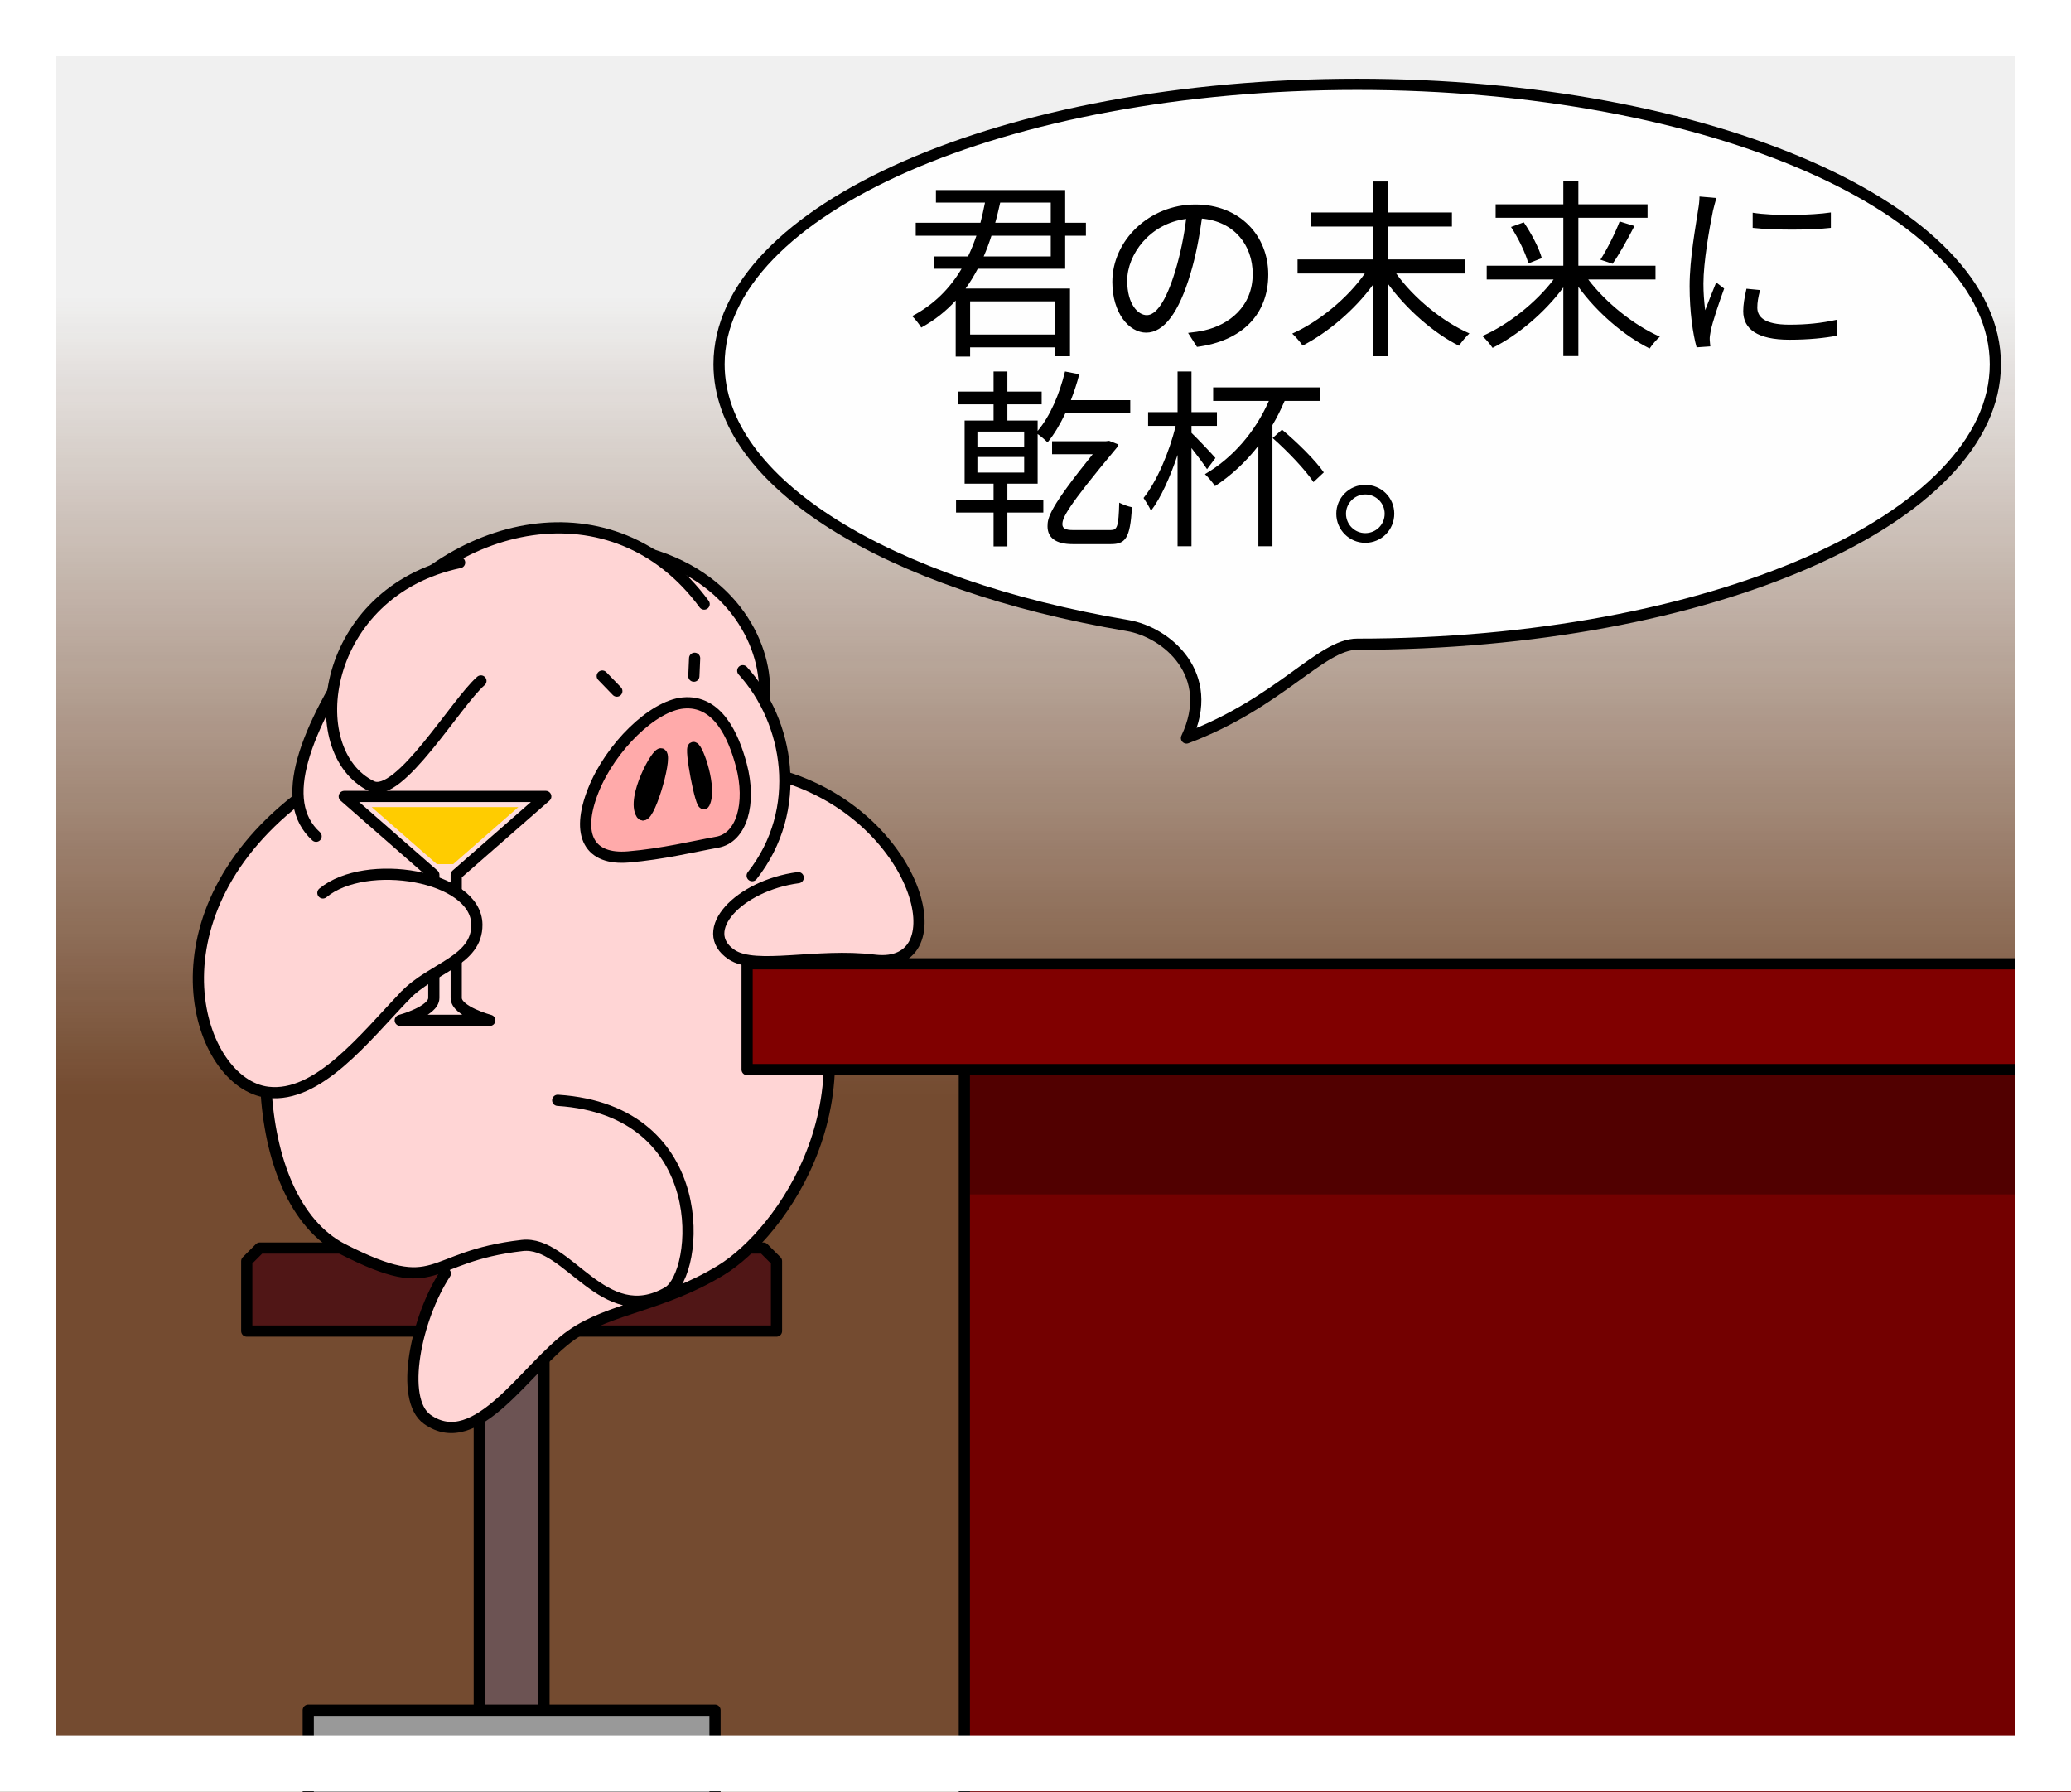
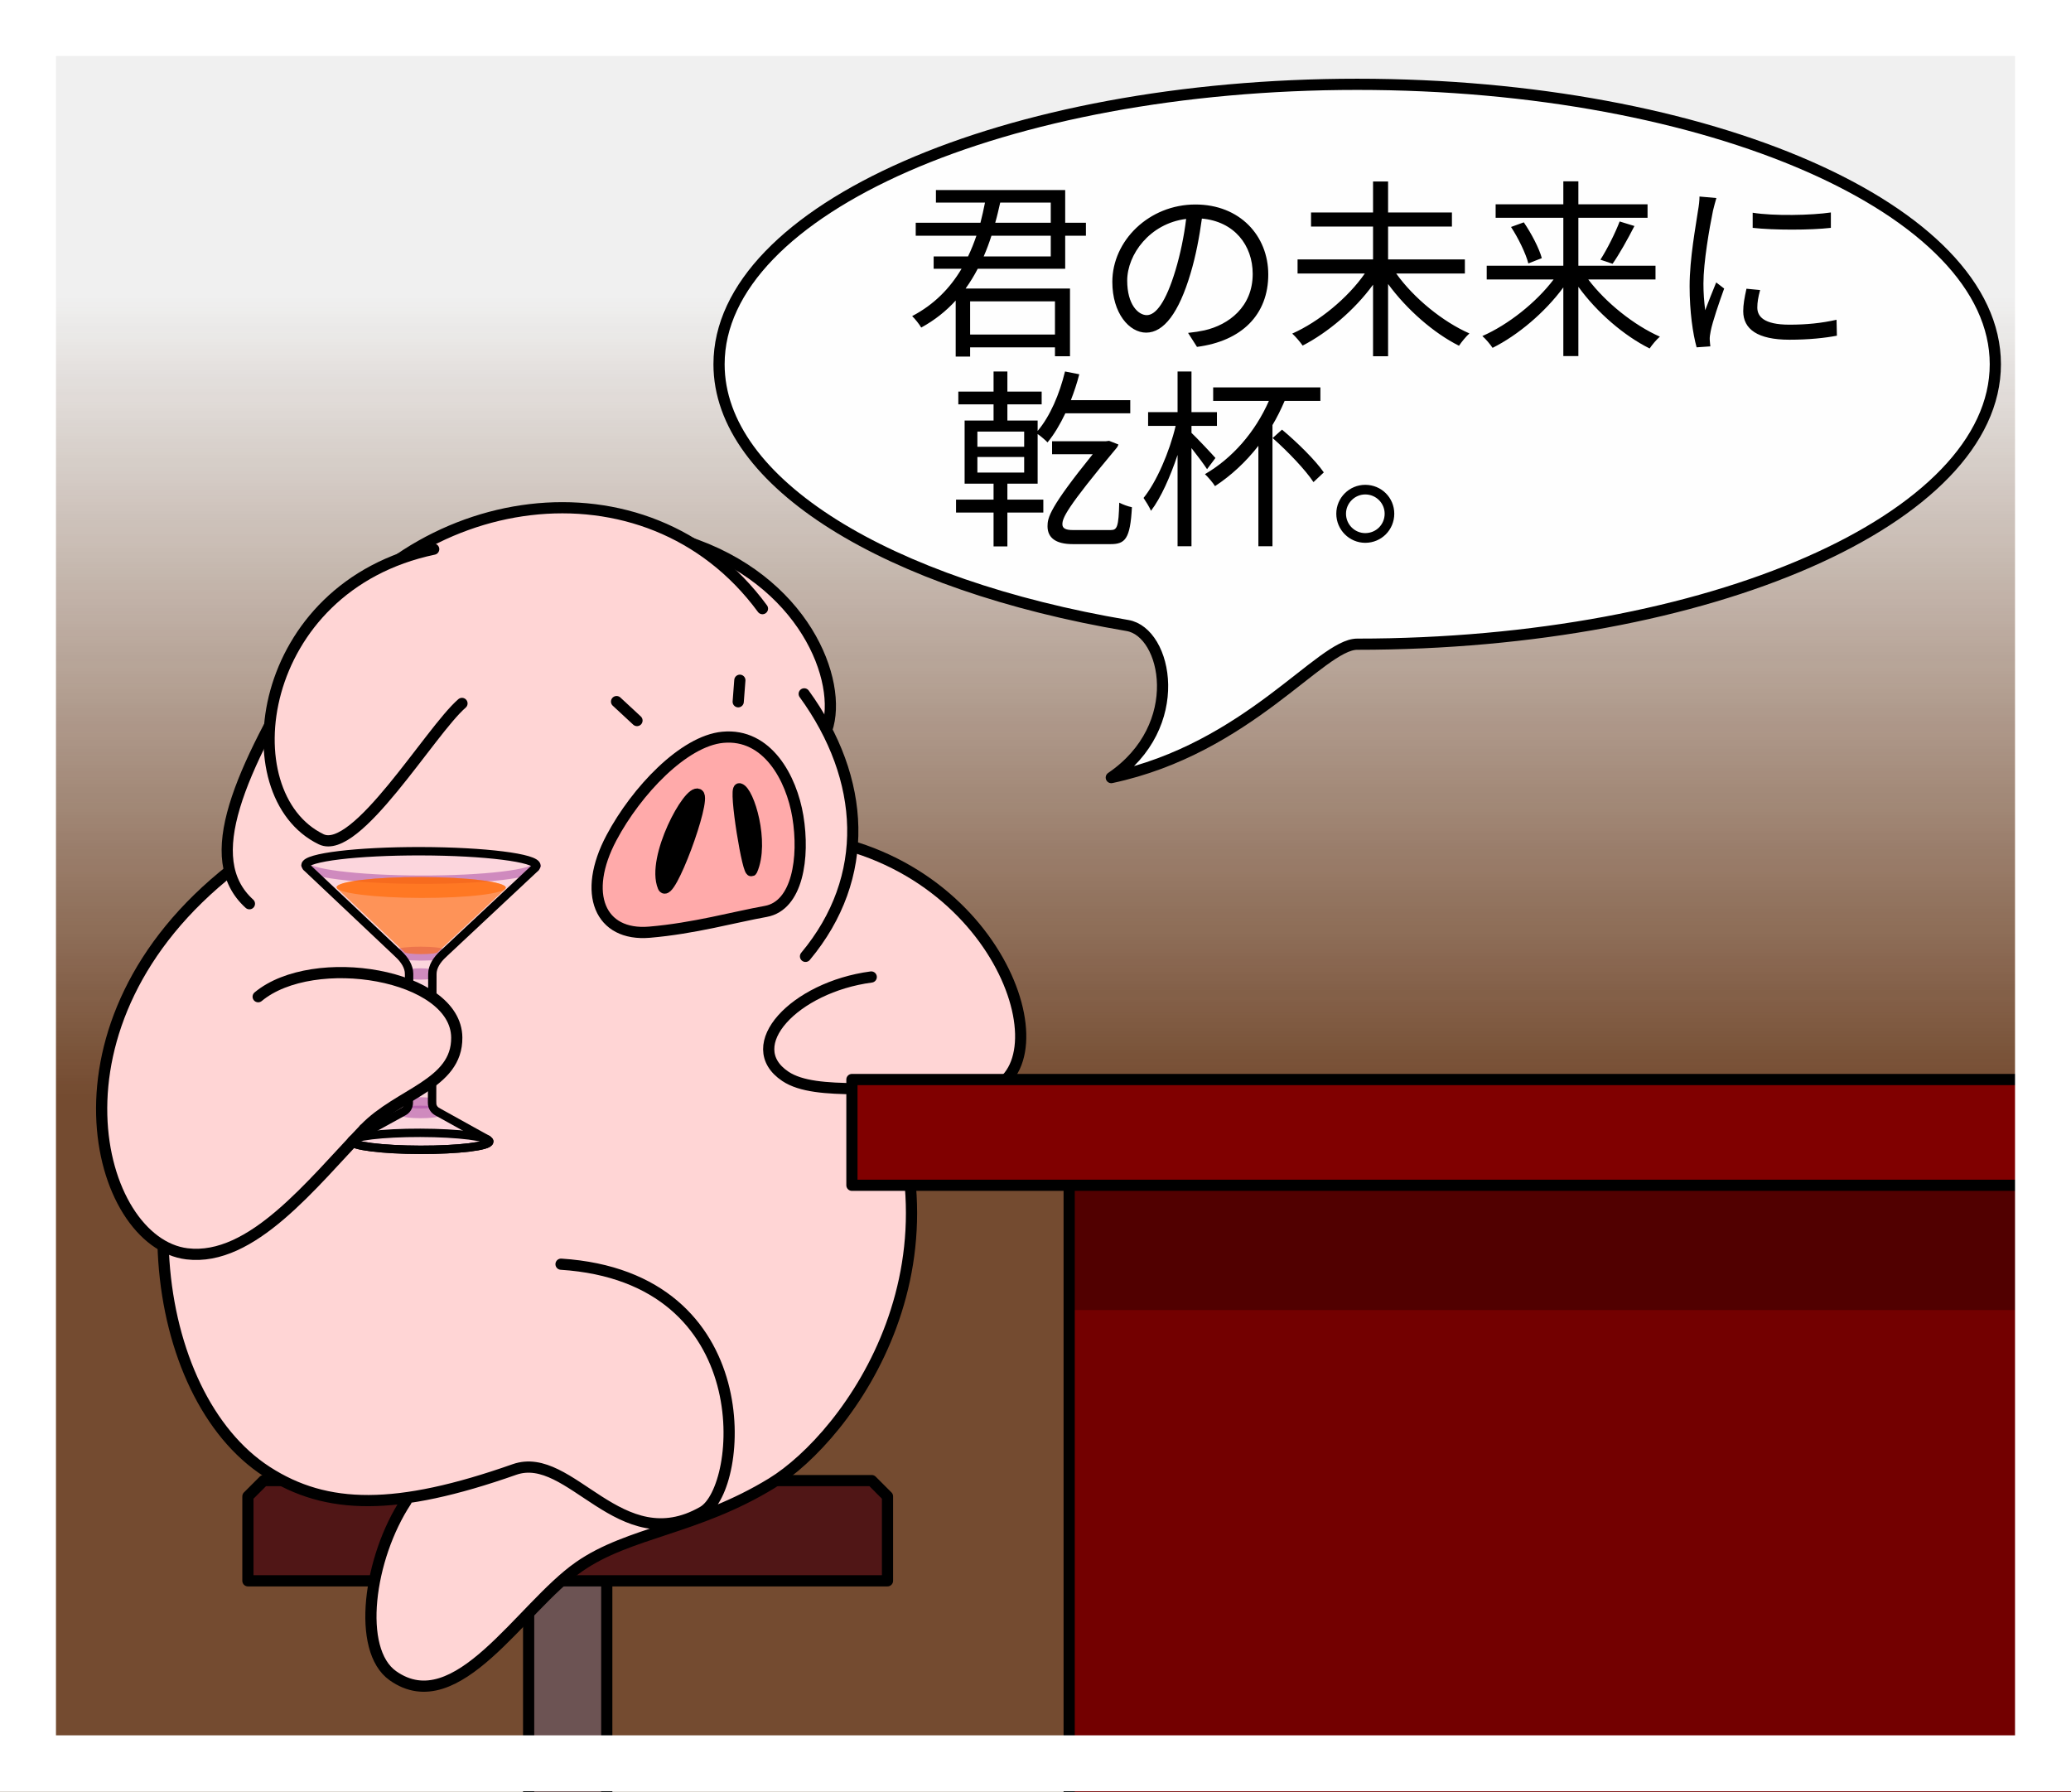
<svg xmlns="http://www.w3.org/2000/svg" xmlns:xlink="http://www.w3.org/1999/xlink" width="370" height="320" id="svg3172" version="1.1">
  <defs id="defs3174">
    <linearGradient id="linearGradient949">
      <stop style="stop-color:#552200;stop-opacity:1" offset="0" id="stop945" />
      <stop style="stop-color:#552200;stop-opacity:0;" offset="1" id="stop947" />
    </linearGradient>
    <linearGradient id="linearGradient17681">
      <stop style="stop-color:#000000;stop-opacity:1;" offset="0" id="stop17683" />
      <stop style="stop-color:#000000;stop-opacity:0;" offset="1" id="stop17685" />
    </linearGradient>
    <radialGradient r="32.863" fy="43.845" fx="235.237" cy="43.845" cx="235.237" gradientTransform="matrix(1.985969,-2.691405,-1.081266,-0.7978586,-218.3512,957.9115)" gradientUnits="userSpaceOnUse" id="radialGradient5709" xlink:href="#linearGradient17681" />
    <radialGradient r="25.248" fy="85.957" fx="331.917" cy="85.957" cx="331.917" gradientTransform="matrix(-0.8055121,0.5925793,2.164533,2.94232,417.0141,-171.33)" gradientUnits="userSpaceOnUse" id="radialGradient5712" xlink:href="#linearGradient17681" />
    <radialGradient r="15.439" fy="203.389" fx="172.868" cy="203.389" cx="172.868" gradientTransform="matrix(-0.5469619,-0.8371575,-11.60117,7.579695,2552.308,-1089.854)" gradientUnits="userSpaceOnUse" id="radialGradient5718" xlink:href="#linearGradient17681" />
    <radialGradient r="26.773" fy="84.759" fx="330.547" cy="84.759" cx="330.547" gradientTransform="matrix(-0.8400093,0.542572,2.124547,3.28922,432.0335,-169.9579)" gradientUnits="userSpaceOnUse" id="radialGradient5736" xlink:href="#linearGradient17681" />
    <radialGradient r="15.641" fy="55.276" fx="264.08" cy="55.276" cx="264.08" gradientTransform="matrix(3.764049,-5.758742,-2.215933,-1.448386,-661.5243,1890.019)" gradientUnits="userSpaceOnUse" id="radialGradient5742" xlink:href="#linearGradient17681" />
    <radialGradient r="10.902" fy="57.205" fx="284.747" cy="57.205" cx="284.747" gradientTransform="matrix(-0.9706433,-0.2405237,-2.023602,8.166328,641.4455,-110.4711)" gradientUnits="userSpaceOnUse" id="radialGradient5745" xlink:href="#linearGradient17681" />
    <radialGradient r="17.812" fy="73.007" fx="311.897" cy="73.007" cx="311.897" gradientTransform="matrix(-1.364126,0.6615016,2.504244,5.164167,561.5522,-295.5697)" gradientUnits="userSpaceOnUse" id="radialGradient5793" xlink:href="#linearGradient17681" />
    <radialGradient r="4.25" fy="58.262" fx="618.117" cy="58.262" cx="618.117" gradientTransform="matrix(-0.2674099,-0.9635829,-52.19817,14.48584,3114.243,73.67486)" gradientUnits="userSpaceOnUse" id="radialGradient5796" xlink:href="#linearGradient17681" />
    <linearGradient xlink:href="#linearGradient949" id="linearGradient951" x1="186.68" y1="195.632" x2="186.68" y2="53.021" gradientUnits="userSpaceOnUse" />
  </defs>
  <g id="layer1" transform="translate(0,-732.3622)" style="display:none">
    <path style="display:inline;fill:none;stroke:#0000ff;stroke-width:1px;stroke-linecap:butt;stroke-linejoin:miter;stroke-opacity:1" d="M 10,1042.362 360,742.362" id="path3025" />
    <path style="display:inline;fill:none;stroke:#0000ff;stroke-width:1px;stroke-linecap:butt;stroke-linejoin:miter;stroke-opacity:1" d="M 10,742.362 360,1042.362" id="path3027" />
    <path style="display:inline;fill:none;stroke:#ff0000;stroke-width:1px;stroke-linecap:butt;stroke-linejoin:miter;stroke-opacity:1" d="M 10,732.362 V 1052.362" id="path3006" />
    <path style="display:inline;fill:none;stroke:#ff0000;stroke-width:1px;stroke-linecap:butt;stroke-linejoin:miter;stroke-opacity:1" d="M 360,732.362 V 1052.362" id="path3010" />
    <path style="display:inline;fill:none;stroke:#ff0000;stroke-width:1px;stroke-linecap:butt;stroke-linejoin:miter;stroke-opacity:1" d="m 0,742.362 370,3e-5" id="path3016" />
    <path style="display:inline;fill:none;stroke:#ff0000;stroke-width:1px;stroke-linecap:butt;stroke-linejoin:miter;stroke-opacity:1" d="M 0,1042.362 H 370" id="path3018" />
  </g>
  <g id="layer12" style="display:none">
    <flowRoot xml:space="preserve" id="flowRoot2061" style="font-style:normal;font-variant:normal;font-weight:normal;font-stretch:normal;font-size:21.333px;line-height:1;font-family:'UD Digi Kyokasho NP-R';-inkscape-font-specification:'UD Digi Kyokasho NP-R';letter-spacing:0px;word-spacing:0px;fill:#000000;fill-opacity:1;stroke:none">
      <flowRegion id="flowRegion2063">
        <rect id="rect2065" width="199.565" height="613.586" x="-219.422" y="-55.3" />
      </flowRegion>
      <flowPara id="flowPara2067" />
    </flowRoot>
+     <g id="g1051" transform="matrix(1.289754,0,0,1.289754,-219.5937,-157.2572)" style="display:inline;stroke-width:1.551">
+       <path id="path5105-1-4-55-12-9-17-6-3" d="m 86.588,183.499 h -16 c 0,0 6.172,-1.602 6,-4 v -22 l -16,-14 h 36 l -16,14 v 22 c 0,2.404 6,4 6,4 z" style="display:inline;opacity:0.2;fill:#ffffff;stroke:none;stroke-width:1.551;stroke-linecap:round;stroke-linejoin:round" />
+       <path id="path5105-1-4-55-12-9-17-6" d="m 86.588,183.499 h -16 c 0,0 6,-1.596 6,-4 v -22 l -16,-14 h 36 l -16,14 v 22 c 0,2.404 6,4 6,4 z" style="display:inline;fill:none;stroke:#000000;stroke-width:1.551;stroke-linecap:round;stroke-linejoin:round" />
+       <path id="path5105-1-4-55-12-9-17-6-38" d="m 77.133,155.592 -11.641,-10.186 h 26.193 l -11.641,10.186 z" style="display:inline;fill:#ff7f2a;stroke:none;stroke-width:1.551;stroke-linecap:round;stroke-linejoin:round" />
+     </g>
+     <g id="g18181-1" style="display:inline;stroke:#000000;stroke-width:3.533" transform="matrix(0.4246165,0,0,0.4246165,24.50809,147.3458)">
+       <path id="path18006-3" style="fill:none;stroke:#000000;stroke-width:3.533;stroke-linecap:round;stroke-linejoin:round" d="m -59.413,159.187 c 1.1e-5,3.21 -21.106,5.812 -47.143,5.812 -26.036,0 -47.143,-2.602 -47.143,-5.812 -1e-5,-3.21 21.106,-5.812 47.143,-5.812 26.036,0 47.143,2.602 47.143,5.812 z" />
+       <path id="path18006-5-1" style="fill:none;stroke:#000000;stroke-width:3.533;stroke-linecap:round;stroke-linejoin:round" d="m -97.379,195.187 c 4e-6,0.625 -4.108,1.131 -9.176,1.131 -5.068,0 -9.176,-0.507 -9.176,-1.131 0,-0.625 4.108,-1.131 9.176,-1.131 5.068,0 9.176,0.507 9.176,1.131 z" />
+       <path id="path18006-2-9" style="fill:none;stroke:#000000;stroke-width:3.533;stroke-linecap:round;stroke-linejoin:round" d="m -99.6,259.804 c 7e-6,0.474 -3.114,0.857 -6.955,0.857 -3.841,0 -6.955,-0.384 -6.955,-0.857 -1e-5,-0.474 3.114,-0.857 6.955,-0.857 3.841,0 6.955,0.384 6.955,0.857 z" />
+       <path id="path18006-9-5" style="fill:none;stroke:#000000;stroke-width:3.533;stroke-linecap:round;stroke-linejoin:round" d="m -78.417,271.804 c 1.4e-5,1.916 -12.598,3.469 -28.138,3.469 -15.54,0 -28.138,-1.553 -28.138,-3.469 -1e-5,-1.916 12.598,-3.469 28.138,-3.469 15.54,0 28.138,1.553 28.138,3.469 z" />
+       <path id="path18006-8-0" style="fill:none;stroke:#000000;stroke-width:3.533;stroke-linecap:round;stroke-linejoin:round" d="m -101.803,203.481 c 0,0.324 -2.128,0.586 -4.752,0.586 -2.624,0 -4.752,-0.262 -4.752,-0.586 0,-0.324 2.128,-0.586 4.752,-0.586 2.624,0 4.752,0.262 4.752,0.586 z" />
+       <path id="path18006-8-2-2" style="fill:none;stroke:#000000;stroke-width:3.533;stroke-linecap:round;stroke-linejoin:round" d="m -101.803,256.098 c 0,0.324 -2.128,0.586 -4.752,0.586 -2.624,0 -4.752,-0.262 -4.752,-0.586 0,-0.324 2.128,-0.586 4.752,-0.586 2.624,0 4.752,0.262 4.752,0.586 z" />
+       <path id="path5097-5-8-8-9-8-4-0-4" d="m -153.309,159.937 37.688,35.432 c 2.413,2.269 4.314,5.051 4.314,8.112 v 52.617 c 0,1.713 -0.938,2.922 -2.137,3.584 l -20.576,11.367" style="display:inline;fill:none;stroke:#000000;stroke-width:3.533;stroke-linecap:round;stroke-linejoin:round;stroke-opacity:1" />
+       <path id="path5097-5-8-8-9-8-4-0-3-0" d="m -59.802,159.937 -37.688,35.432 c -2.413,2.269 -4.314,5.051 -4.314,8.112 v 52.617 c 0,1.713 0.938,2.922 2.137,3.584 l 20.576,11.367" style="display:inline;fill:none;stroke:#000000;stroke-width:3.533;stroke-linecap:round;stroke-linejoin:round;stroke-opacity:1" />
+     </g>
+     <g id="g18181" style="display:inline;stroke:#000000" transform="translate(-114.6417,14.99934)">
+       <path id="path18006-1" style="fill:none;stroke:#000000;stroke-width:0.5;stroke-linecap:round;stroke-linejoin:round" d="m -59.413,159.187 c 1.1e-5,3.21 -21.106,5.812 -47.143,5.812 -26.036,0 -47.143,-2.602 -47.143,-5.812 -1e-5,-3.21 21.106,-5.812 47.143,-5.812 26.036,0 47.143,2.602 47.143,5.812 z" />
+       <path id="path18006-5-8" style="fill:none;stroke:#000000;stroke-width:0.5;stroke-linecap:round;stroke-linejoin:round" d="m -97.379,195.187 c 4e-6,0.625 -4.108,1.131 -9.176,1.131 -5.068,0 -9.176,-0.507 -9.176,-1.131 0,-0.625 4.108,-1.131 9.176,-1.131 5.068,0 9.176,0.507 9.176,1.131 z" />
+       <path id="path18006-2-5" style="fill:none;stroke:#000000;stroke-width:0.5;stroke-linecap:round;stroke-linejoin:round" d="m -99.6,259.804 c 7e-6,0.474 -3.114,0.857 -6.955,0.857 -3.841,0 -6.955,-0.384 -6.955,-0.857 -1e-5,-0.474 3.114,-0.857 6.955,-0.857 3.841,0 6.955,0.384 6.955,0.857 z" />
+       <path id="path18006-9-6" style="fill:none;stroke:#000000;stroke-width:0.5;stroke-linecap:round;stroke-linejoin:round" d="m -78.417,271.804 c 1.4e-5,1.916 -12.598,3.469 -28.138,3.469 -15.54,0 -28.138,-1.553 -28.138,-3.469 -1e-5,-1.916 12.598,-3.469 28.138,-3.469 15.54,0 28.138,1.553 28.138,3.469 z" />
+       <path id="path18006-8-1" style="fill:none;stroke:#000000;stroke-width:0.5;stroke-linecap:round;stroke-linejoin:round" d="m -101.803,203.481 c 0,0.324 -2.128,0.586 -4.752,0.586 -2.624,0 -4.752,-0.262 -4.752,-0.586 0,-0.324 2.128,-0.586 4.752,-0.586 2.624,0 4.752,0.262 4.752,0.586 z" />
+       <path id="path18006-8-2-6" style="fill:none;stroke:#000000;stroke-width:0.5;stroke-linecap:round;stroke-linejoin:round" d="m -101.803,256.098 c 0,0.324 -2.128,0.586 -4.752,0.586 -2.624,0 -4.752,-0.262 -4.752,-0.586 0,-0.324 2.128,-0.586 4.752,-0.586 2.624,0 4.752,0.262 4.752,0.586 z" />
+       <path id="path5097-5-8-8-9-8-4-0-35" d="m -153.309,159.937 37.688,35.432 c 2.413,2.269 4.314,5.051 4.314,8.112 v 52.617 c 0,1.713 -0.938,2.922 -2.137,3.584 l -20.576,11.367" style="display:inline;fill:none;stroke:#000000;stroke-width:0.5;stroke-linecap:round;stroke-linejoin:round;stroke-opacity:1" />
+       <path id="path5097-5-8-8-9-8-4-0-3-5" d="m -59.802,159.937 -37.688,35.432 c -2.413,2.269 -4.314,5.051 -4.314,8.112 v 52.617 c 0,1.713 0.938,2.922 2.137,3.584 l 20.576,11.367" style="display:inline;fill:none;stroke:#000000;stroke-width:0.5;stroke-linecap:round;stroke-linejoin:round;stroke-opacity:1" />
+     </g>
+     <path id="path18006-5-5" style="display:inline;opacity:0.6;fill:#ff9955;stroke:none;stroke-width:0.5;stroke-linecap:round;stroke-linejoin:round" d="m -322.892,326.532 c 0,0.625 -4.108,1.131 -9.176,1.131 -5.068,0 -9.176,-0.507 -9.176,-1.131 l 0.11,0.182 -37.688,-35.432 -0.389,-0.75 c -1e-5,-3.21 21.106,-5.812 47.143,-5.812 26.036,0 47.143,2.602 47.143,5.812 l -0.389,0.75 -37.688,35.432 z" />
+     <path id="path18006-1-8" style="display:inline;opacity:0.6;fill:#ff6600;stroke:none;stroke-width:0.5;stroke-linecap:round;stroke-linejoin:round" d="m -284.925,290.532 c 10e-6,3.21 -21.106,5.812 -47.143,5.812 -26.036,0 -47.143,-2.602 -47.143,-5.812 -1e-5,-3.21 21.106,-5.812 47.143,-5.812 26.036,0 47.143,2.602 47.143,5.812 z" />
+     <g id="g18655" style="display:inline">
+       <path id="path18006-5" style="fill:none;stroke:#000000;stroke-width:0.5;stroke-linecap:round;stroke-linejoin:round" d="m -96.532,218.386 c 0,0.625 -4.108,1.131 -9.176,1.131 -5.068,0 -9.176,-0.507 -9.176,-1.131 0,-0.625 4.108,-1.131 9.176,-1.131 5.068,0 9.176,0.507 9.176,1.131 z" />
+       <path id="path18006-8" style="fill:none;stroke:#000000;stroke-width:0.5;stroke-linecap:round;stroke-linejoin:round" d="m -100.956,226.68 c 0,0.324 -2.128,0.586 -4.752,0.586 -2.624,0 -4.752,-0.262 -4.752,-0.586 0,-0.324 2.128,-0.586 4.752,-0.586 2.624,0 4.752,0.262 4.752,0.586 z" />
+       <path id="path18006-2" style="fill:none;stroke:#000000;stroke-width:0.5;stroke-linecap:round;stroke-linejoin:round" d="m -98.753,283.003 c 1e-5,0.474 -3.114,0.857 -6.955,0.857 -3.841,0 -6.955,-0.384 -6.955,-0.857 -1e-5,-0.474 3.114,-0.857 6.955,-0.857 3.841,0 6.955,0.384 6.955,0.857 z" />
+       <path id="path18006-8-2" style="fill:none;stroke:#000000;stroke-width:0.5;stroke-linecap:round;stroke-linejoin:round" d="m -100.956,279.297 c 0,0.324 -2.128,0.586 -4.752,0.586 -2.624,0 -4.752,-0.262 -4.752,-0.586 0,-0.324 2.128,-0.586 4.752,-0.586 2.624,0 4.752,0.262 4.752,0.586 z" />
+       <path style="fill:none;stroke:#000000;stroke-width:0.5;stroke-linecap:round;stroke-linejoin:round" d="m -58.565,182.386 c 1.1e-5,3.21 -21.106,5.812 -47.143,5.812 -26.036,0 -47.143,-2.602 -47.143,-5.812" id="path18006" />
+       <path id="path5097-5-8-8-9-8-4-0-7" d="m -77.569,295.003 c 2e-5,1.916 -12.598,3.469 -28.138,3.469 -15.54,0 -28.138,-1.553 -28.138,-3.469 m 0,0 0.674,-0.754 20.576,-11.367 c 1.199,-0.662 2.137,-1.871 2.137,-3.584 v -52.617 c 0,-3.061 -1.901,-5.842 -4.314,-8.112 l -37.688,-35.432 -0.389,-0.75 c -1e-5,-3.21 21.106,-5.812 47.143,-5.812 26.036,0 47.143,2.602 47.143,5.812 l -0.389,0.75 -37.688,35.432 c -2.413,2.269 -4.314,5.051 -4.314,8.112 v 52.617 c 0,1.713 0.934,2.928 2.137,3.584 l 20.576,11.367 0.674,0.754" style="display:inline;opacity:0.4;fill:#ffffff;stroke:none;stroke-width:0.5;stroke-linecap:round;stroke-linejoin:round;stroke-opacity:1" />
+       <path style="fill:none;stroke:#000000;stroke-width:0.5;stroke-linecap:round;stroke-linejoin:round" d="m -152.851,182.386 c -1e-5,-3.21 21.106,-5.812 47.143,-5.812 26.036,0 47.143,2.602 47.143,5.812" id="path18433" />
+       <path style="fill:none;stroke:#000000;stroke-width:0.5;stroke-linecap:round;stroke-linejoin:round" d="m -77.569,295.003 c 1.4e-5,1.916 -12.598,3.469 -28.138,3.469 -15.54,0 -28.138,-1.553 -28.138,-3.469" id="path18006-9" />
+       <path id="path5097-5-8-8-9-8-4-0" d="m -152.462,183.136 37.688,35.432 c 2.413,2.269 4.314,5.051 4.314,8.112 v 52.617 c 0,1.713 -0.938,2.922 -2.137,3.584 l -20.576,11.367" style="display:inline;fill:none;stroke:#000000;stroke-width:0.5;stroke-linecap:round;stroke-linejoin:round;stroke-opacity:1" />
+       <path id="path5097-5-8-8-9-8-4-0-3" d="m -58.954,183.136 -37.688,35.432 c -2.413,2.269 -4.314,5.051 -4.314,8.112 v 52.617 c 0,1.713 0.938,2.922 2.137,3.584 l 20.576,11.367" style="display:inline;fill:none;stroke:#000000;stroke-width:0.5;stroke-linecap:round;stroke-linejoin:round;stroke-opacity:1" />
+       <path id="path18006-9-6-9" style="display:inline;fill:none;stroke:#000000;stroke-width:0.5;stroke-linecap:round;stroke-linejoin:round" d="m -77.569,295.003 c 1.4e-5,1.916 -12.598,3.469 -28.138,3.469 -15.54,0 -28.138,-1.553 -28.138,-3.469 -1e-5,-1.916 12.598,-3.469 28.138,-3.469 15.54,0 28.138,1.553 28.138,3.469 z" />
+       <path id="path18006-1-8-3" style="display:inline;opacity:0.6;fill:#ff6600;stroke:none;stroke-width:0.366;stroke-linecap:round;stroke-linejoin:round" d="m -71.047,191.374 c 7e-6,2.353 -15.469,4.26 -34.551,4.26 -19.082,0 -34.551,-1.907 -34.551,-4.26 -10e-6,-2.353 15.469,-4.26 34.551,-4.26 19.082,0 34.551,1.907 34.551,4.26 z" />
+       <path id="path18006-5-5-8" style="display:inline;opacity:0.6;fill:#ff9955;stroke:none;stroke-width:0.366;stroke-linecap:round;stroke-linejoin:round" d="m -98.872,217.758 c 0,0.458 -3.011,0.829 -6.725,0.829 -3.714,0 -6.725,-0.371 -6.725,-0.829 l 0.081,0.134 -27.621,-25.968 -0.285,-0.55 c -1e-5,-2.353 15.469,-4.26 34.551,-4.26 19.082,0 34.551,1.907 34.551,4.26 l -0.285,0.55 -27.621,25.968 z" />
+     </g>
  </g>
  <g id="layer7" style="display:inline">
    <path id="rect62-7-5" style="display:inline;opacity:0.8;fill:url(#linearGradient951);fill-opacity:1;stroke:none;stroke-width:3.82;stroke-linecap:round;stroke-linejoin:round;paint-order:normal" d="M 0,27.196 H 370 V 320 H 0 Z" />
  </g>
  <g id="layer6">
-     <path id="rect58" style="display:inline;opacity:1;fill:#6c5353;stroke:#000000;stroke-width:2;stroke-linecap:round;stroke-linejoin:round;paint-order:normal" d="m 85.626,223.364 h 11.561 v 87.191 H 85.626 Z" />
-     <path id="rect56" style="display:inline;opacity:1;fill:#501616;stroke:#000000;stroke-width:2;stroke-linecap:round;stroke-linejoin:round;paint-order:markers fill stroke" d="m 44.084,225.29 2.332,-2.332 h 89.98 l 2.332,2.332 8e-5,12.494 H 44.084 Z" />
-     <path id="rect60" style="display:inline;opacity:1;fill:#999999;stroke:#000000;stroke-width:2;stroke-linecap:round;stroke-linejoin:round;paint-order:normal" d="m 55.071,305.524 h 72.671 v 21.341 H 55.071 Z" />
+     <path id="rect58" style="display:inline;opacity:1;fill:#6c5353;stroke:#000000;stroke-width:2;stroke-linecap:round;stroke-linejoin:round;paint-order:normal" d="M 94.445,264.986 H 108.404 V 370.253 H 94.445 Z" />
+     <path id="rect56" style="display:inline;opacity:1;fill:#501616;stroke:#000000;stroke-width:2;stroke-linecap:round;stroke-linejoin:round;paint-order:markers fill stroke" d="m 44.292,267.311 2.815,-2.815 H 155.742 l 2.815,2.815 1e-4,15.085 H 44.292 Z" />
+     <path id="rect60" style="display:inline;opacity:1;fill:#999999;stroke:#000000;stroke-width:2;stroke-linecap:round;stroke-linejoin:round;paint-order:normal" d="m 57.556,364.179 h 87.738 v 25.766 H 57.556 Z" />
+   </g>
+   <g id="g18004" style="display:none">
+     <path style="display:inline;fill:#ffd5d5;stroke:none;stroke-width:2;stroke-linecap:round;stroke-linejoin:round;stroke-opacity:1" d="m 135.598,123.277 4.975,16.59 7.195,19.787 -27.162,59.191 -34.426,12.646 -36.875,-77.035 66.684,-55.526" id="path17968" />
+     <path style="display:inline;fill:#ffd5d5;stroke:#000000;stroke-width:2;stroke-linecap:round;stroke-linejoin:round;stroke-opacity:1" d="m 115.988,98.93 c 16.309,4.794 21.581,18.149 20.456,26.378" id="path17970" />
+     <path id="path17972" d="m 56.188,158.49 c -12.518,17.932 -12.34,55.827 5.085,64.678 17.401,8.839 14.437,1.325 32.034,-0.674 8.206,-0.932 14.488,14.951 25.985,8.354 5.672,-3.254 8.197,-32.489 -19.652,-34.288 m -20.077,30.938 c -5.214,7.916 -8.269,22.492 -3.217,26.061 8.864,6.262 17.726,-9.47 25.8,-15.099 6.931,-4.833 16.239,-5.17 26.703,-11.573 10.533,-6.446 29.215,-31.428 12.954,-60.956" style="display:inline;fill:#ffd5d5;stroke:#000000;stroke-width:2;stroke-linecap:round;stroke-linejoin:round;stroke-opacity:1" />
+     <path id="path17974" d="m 142.609,156.781 c -10.629,1.408 -18.231,9.535 -11.889,13.764 4.309,2.874 15.236,-0.28 25.465,0.981 15.385,1.896 7.951,-25.954 -16.819,-33.005" style="display:inline;fill:#ffd5d5;stroke:#000000;stroke-width:2;stroke-linecap:round;stroke-linejoin:round;stroke-opacity:1" />
+     <path style="display:inline;fill:#ffd5d5;stroke:#000000;stroke-width:2;stroke-linecap:round;stroke-linejoin:round;stroke-opacity:1" d="M 72.4,177.837 C 65.088,185.46 56.806,196.206 47.836,195.125 35.209,193.604 25.797,164.192 53.027,142.878" id="path17976" />
+     <path id="path17978" d="m 132.699,119.819 c 8.263,9.075 10.985,24.798 1.682,36.608" style="display:inline;fill:#ffd5d5;stroke:#000000;stroke-width:2;stroke-linecap:round;stroke-linejoin:round;stroke-opacity:1" />
+     <path id="path17980" d="m 124.1,117.593 -0.139,3.199" style="display:inline;fill:none;stroke:#000000;stroke-width:2;stroke-linecap:round;stroke-linejoin:round;stroke-opacity:1" />
+     <path id="path17982" d="m 125.801,107.911 c -16.067,-21.847 -45.712,-15.841 -60.901,6.868 -10.598,15.846 -15.333,28.356 -8.425,34.609" style="display:inline;fill:#ffd5d5;stroke:#000000;stroke-width:2;stroke-linecap:round;stroke-linejoin:round;stroke-opacity:1" />
+     <path id="path17984" d="m 82.114,100.497 c -24.791,5.208 -28.459,33.776 -15.706,39.96 4.868,2.36 15.122,-15.015 19.511,-18.812" style="display:inline;fill:#ffd5d5;stroke:#000000;stroke-width:2;stroke-linecap:round;stroke-linejoin:round;stroke-opacity:1" />
+     <path id="path17986" d="m 107.598,120.772 2.605,2.69" style="display:inline;fill:none;stroke:#000000;stroke-width:2;stroke-linecap:round;stroke-linejoin:round;stroke-opacity:1" />
+     <path id="path17988" d="m 106.001,141.181 c -3.25,8.182 -0.587,12.479 6.264,11.9 6.176,-0.522 11.441,-1.836 15.859,-2.629 4.403,-0.791 6.135,-6.955 4.321,-13.767 -1.39,-5.219 -4.234,-11.681 -10.397,-11.102 -5.41,0.509 -12.976,7.865 -16.047,15.598 z" style="display:inline;fill:#ffaaaa;stroke:#000000;stroke-width:2;stroke-linecap:round;stroke-linejoin:round;stroke-opacity:1" />
+     <path id="path17990" d="m 114.61,145.412 c 1.105,1.77 4.582,-9.931 3.548,-10.729 -0.709,-0.548 -5.325,7.882 -3.548,10.729 z" style="display:inline;fill:#000000;stroke:#000000;stroke-width:2;stroke-linecap:round;stroke-linejoin:round" />
+     <path id="path17992" d="m 123.918,133.531 c -0.785,-0.247 1.37,11.019 1.906,9.971 1.336,-2.612 -1.066,-9.707 -1.906,-9.971 z" style="display:inline;fill:#000000;stroke:#000000;stroke-width:2;stroke-linecap:round;stroke-linejoin:round" />
+     <g id="g18000" transform="translate(0.9180978,-1.22413)">
+       <path id="path17994" d="m 86.588,183.499 h -16 c 0,0 6.172,-1.602 6,-4 v -22 l -16,-14 h 36 l -16,14 v 22 c 0,2.404 6,4 6,4 z" style="display:inline;opacity:0.2;fill:#ffffff;stroke:none;stroke-width:2;stroke-linecap:round;stroke-linejoin:round" />
+       <path id="path17996" d="m 86.588,183.499 h -16 c 0,0 6,-1.596 6,-4 v -22 l -16,-14 h 36 l -16,14 v 22 c 0,2.404 6,4 6,4 z" style="display:inline;fill:none;stroke:#000000;stroke-width:2;stroke-linecap:round;stroke-linejoin:round" />
+       <path id="path17998" d="m 77.133,155.592 -11.641,-10.186 h 26.193 l -11.641,10.186 z" style="display:inline;fill:#ffcc00;stroke:none;stroke-width:1.455;stroke-linecap:round;stroke-linejoin:round" />
+     </g>
+     <path style="display:inline;fill:#ffd5d5;stroke:#000000;stroke-width:2;stroke-linecap:round;stroke-linejoin:round;stroke-opacity:1" d="m 57.687,159.511 c 7.66,-6.375 27.425,-3.14 27.51,5.653 0.063,6.526 -8.028,7.702 -12.796,12.673" id="path18002" />
  </g>
  <g id="layer3" style="display:inline">
-     <path style="display:inline;fill:#ffd5d5;stroke:none;stroke-width:2;stroke-linecap:round;stroke-linejoin:round;stroke-opacity:1" d="m 135.598,123.277 4.975,16.59 7.195,19.787 -27.162,59.191 -34.426,12.646 -36.875,-77.035 66.684,-55.526" id="path66" />
-     <path style="display:inline;fill:#ffd5d5;stroke:#000000;stroke-width:2;stroke-linecap:round;stroke-linejoin:round;stroke-opacity:1" d="m 115.988,98.93 c 16.309,4.794 21.581,18.149 20.456,26.378" id="path5091-2-40-9-9-7-7" />
-     <path id="path3754-9-4" d="m 56.188,158.49 c -12.518,17.932 -12.34,55.827 5.085,64.678 17.401,8.839 14.437,1.325 32.034,-0.674 8.206,-0.932 14.488,14.951 25.985,8.354 5.672,-3.254 8.197,-32.489 -19.652,-34.288 m -20.077,30.938 c -5.214,7.916 -8.269,22.492 -3.217,26.061 8.864,6.262 17.726,-9.47 25.8,-15.099 6.931,-4.833 16.239,-5.17 26.703,-11.573 10.533,-6.446 29.215,-31.428 12.954,-60.956" style="display:inline;fill:#ffd5d5;stroke:#000000;stroke-width:2;stroke-linecap:round;stroke-linejoin:round;stroke-opacity:1" />
-     <path id="path5099-1-8-2-54-2-5-3" d="m 142.609,156.781 c -10.629,1.408 -18.231,9.535 -11.889,13.764 4.309,2.874 15.236,-0.28 25.465,0.981 15.385,1.896 7.951,-25.954 -16.819,-33.005" style="display:inline;fill:#ffd5d5;stroke:#000000;stroke-width:2;stroke-linecap:round;stroke-linejoin:round;stroke-opacity:1" />
-     <path style="display:inline;fill:#ffd5d5;stroke:#000000;stroke-width:2;stroke-linecap:round;stroke-linejoin:round;stroke-opacity:1" d="M 72.4,177.837 C 65.088,185.46 56.806,196.206 47.836,195.125 35.209,193.604 25.797,164.192 53.027,142.878" id="path1006" />
-     <path id="path5093-4-9-4-2-2-8" d="m 132.699,119.819 c 8.263,9.075 10.985,24.798 1.682,36.608" style="display:inline;fill:#ffd5d5;stroke:#000000;stroke-width:2;stroke-linecap:round;stroke-linejoin:round;stroke-opacity:1" />
-     <path id="path5095-5-4-8-7-2-2" d="m 124.1,117.593 -0.139,3.199" style="display:inline;fill:none;stroke:#000000;stroke-width:2;stroke-linecap:round;stroke-linejoin:round;stroke-opacity:1" />
-     <path id="path12232-8" d="m 125.801,107.911 c -16.067,-21.847 -45.712,-15.841 -60.901,6.868 -10.598,15.846 -15.333,28.356 -8.425,34.609" style="display:inline;fill:#ffd5d5;stroke:#000000;stroke-width:2;stroke-linecap:round;stroke-linejoin:round;stroke-opacity:1" />
-     <path id="path5099-1-8-2-54-2-5" d="m 82.114,100.497 c -24.791,5.208 -28.459,33.776 -15.706,39.96 4.868,2.36 15.122,-15.015 19.511,-18.812" style="display:inline;fill:#ffd5d5;stroke:#000000;stroke-width:2;stroke-linecap:round;stroke-linejoin:round;stroke-opacity:1" />
-     <path id="path5097-5-8-8-9-8-4" d="m 107.598,120.772 2.605,2.69" style="display:inline;fill:none;stroke:#000000;stroke-width:2;stroke-linecap:round;stroke-linejoin:round;stroke-opacity:1" />
-     <path id="path5101-7-2-4-3-8-5" d="m 106.001,141.181 c -3.25,8.182 -0.587,12.479 6.264,11.9 6.176,-0.522 11.441,-1.836 15.859,-2.629 4.403,-0.791 6.135,-6.955 4.321,-13.767 -1.39,-5.219 -4.234,-11.681 -10.397,-11.102 -5.41,0.509 -12.976,7.865 -16.047,15.598 z" style="display:inline;fill:#ffaaaa;stroke:#000000;stroke-width:2;stroke-linecap:round;stroke-linejoin:round;stroke-opacity:1" />
-     <path id="path5105-1-4-55-12-9-17" d="m 114.61,145.412 c 1.105,1.77 4.582,-9.931 3.548,-10.729 -0.709,-0.548 -5.325,7.882 -3.548,10.729 z" style="display:inline;fill:#000000;stroke:#000000;stroke-width:2;stroke-linecap:round;stroke-linejoin:round" />
-     <path id="path5107-1-5-1-3-0-1" d="m 123.918,133.531 c -0.785,-0.247 1.37,11.019 1.906,9.971 1.336,-2.612 -1.066,-9.707 -1.906,-9.971 z" style="display:inline;fill:#000000;stroke:#000000;stroke-width:2;stroke-linecap:round;stroke-linejoin:round" />
-     <g id="g1051" transform="translate(0.9180978,-1.22413)">
-       <path id="path5105-1-4-55-12-9-17-6-3" d="m 86.588,183.499 h -16 c 0,0 6.172,-1.602 6,-4 v -22 l -16,-14 h 36 l -16,14 v 22 c 0,2.404 6,4 6,4 z" style="display:inline;opacity:0.2;fill:#ffffff;stroke:none;stroke-width:2;stroke-linecap:round;stroke-linejoin:round" />
-       <path id="path5105-1-4-55-12-9-17-6" d="m 86.588,183.499 h -16 c 0,0 6,-1.596 6,-4 v -22 l -16,-14 h 36 l -16,14 v 22 c 0,2.404 6,4 6,4 z" style="display:inline;fill:none;stroke:#000000;stroke-width:2;stroke-linecap:round;stroke-linejoin:round" />
-       <path id="path5105-1-4-55-12-9-17-6-38" d="m 77.133,155.592 -11.641,-10.186 h 26.193 l -11.641,10.186 z" style="display:inline;fill:#ffcc00;stroke:none;stroke-width:1.455;stroke-linecap:round;stroke-linejoin:round" />
+     <path style="display:inline;fill:#ffd5d5;stroke:none;stroke-width:2;stroke-linecap:round;stroke-linejoin:round;stroke-opacity:1" d="m 146.61,126.752 6.416,25.963 9.279,25.521 -35.032,76.341 -44.402,16.31 -44.592,-109.174 90.572,-57.002" id="path66" />
+     <path style="display:inline;fill:#ffd5d5;stroke:#000000;stroke-width:2;stroke-linecap:round;stroke-linejoin:round;stroke-opacity:1" d="m 122.448,96.688 c 21.227,6.805 28.234,25.005 25.254,33.698" id="path5091-2-40-9-9-7-7" />
+     <path id="path3754-9-4" d="m 44.191,176.735 c -23.248,28.294 -17.688,72.493 3.49,86.163 10.657,6.879 23.141,7.036 44.223,-0.385 10.047,-3.537 18.847,16.054 33.676,7.546 7.316,-4.197 10.572,-41.903 -25.346,-44.223 m -27.671,42.324 c -6.725,10.209 -8.89,26.587 -2.373,31.191 11.432,8.076 22.863,-12.214 33.275,-19.474 8.94,-6.233 20.944,-6.667 34.44,-14.926 13.585,-8.313 37.68,-40.535 16.708,-78.619" style="display:inline;fill:#ffd5d5;stroke:#000000;stroke-width:2;stroke-linecap:round;stroke-linejoin:round;stroke-opacity:1" />
+     <path id="path5099-1-8-2-54-2-5-3" d="m 155.653,174.531 c -13.709,1.816 -23.514,12.297 -15.334,17.752 5.558,3.706 18.053,1.238 31.246,2.863 19.842,2.445 11.853,-35.072 -20.094,-44.167" style="display:inline;fill:#ffd5d5;stroke:#000000;stroke-width:2;stroke-linecap:round;stroke-linejoin:round;stroke-opacity:1" />
+     <path style="display:inline;fill:#ffd5d5;stroke:#000000;stroke-width:2;stroke-linecap:round;stroke-linejoin:round;stroke-opacity:1" d="M 65.101,201.688 C 55.67,211.519 44.989,225.379 33.418,223.985 17.133,222.023 6.363,182.719 41.484,155.229" id="path1006" />
+     <path id="path5093-4-9-4-2-2-8" d="m 143.679,123.952 c 11.035,15.202 12.021,32.778 0.232,46.892" style="display:inline;fill:#ffd5d5;stroke:#000000;stroke-width:2;stroke-linecap:round;stroke-linejoin:round;stroke-opacity:1" />
+     <path id="path5095-5-4-8-7-2-2" d="m 132.18,121.52 -0.293,3.844" style="display:inline;fill:none;stroke:#000000;stroke-width:2;stroke-linecap:round;stroke-linejoin:round;stroke-opacity:1" />
+     <path id="path12232-8" d="M 136.219,108.727 C 115.497,80.551 73.191,87.06 55.428,116.806 42.822,137.916 35.653,153.379 44.561,161.443" style="display:inline;fill:#ffd5d5;stroke:#000000;stroke-width:2;stroke-linecap:round;stroke-linejoin:round;stroke-opacity:1" />
+     <path id="path5099-1-8-2-54-2-5" d="M 77.484,98.102 C 45.509,104.82 40.924,141.948 57.372,149.924 c 6.278,3.044 19.503,-19.365 25.164,-24.262" style="display:inline;fill:#ffd5d5;stroke:#000000;stroke-width:2;stroke-linecap:round;stroke-linejoin:round;stroke-opacity:1" />
+     <path id="path5097-5-8-8-9-8-4" d="m 110.154,125.335 3.649,3.383" style="display:inline;fill:none;stroke:#000000;stroke-width:2;stroke-linecap:round;stroke-linejoin:round;stroke-opacity:1" />
+     <path id="path5101-7-2-4-3-8-5" d="m 109.256,149.634 c -5.332,10.025 -2.06,17.643 6.776,16.895 7.965,-0.674 15.078,-2.69 20.777,-3.714 5.679,-1.02 6.944,-9.616 5.735,-16.948 -1.134,-6.873 -5.461,-14.905 -13.41,-14.157 -6.977,0.656 -15.433,9.565 -19.878,17.924 z" style="display:inline;fill:#ffaaaa;stroke:#000000;stroke-width:2;stroke-linecap:round;stroke-linejoin:round;stroke-opacity:1" />
+     <path id="path5105-1-4-55-12-9-17" d="m 118.491,158.414 c 1.033,2.485 7.699,-15.607 6.271,-16.502 -1.642,-1.03 -8.401,11.377 -6.271,16.502 z" style="display:inline;fill:#000000;stroke:#000000;stroke-width:2;stroke-linecap:round;stroke-linejoin:round" />
+     <path id="path5107-1-5-1-3-0-1" d="m 132.111,140.911 c -1.028,-0.263 1.601,15.943 2.216,14.556 2.208,-4.983 -0.568,-14.134 -2.216,-14.556 z" style="display:inline;fill:#000000;stroke:#000000;stroke-width:2;stroke-linecap:round;stroke-linejoin:round" />
+     <g id="g18655-3" style="display:inline;stroke-width:3.428" transform="matrix(0.4375867,9.9024382e-4,-9.9024382e-4,0.4375867,121.6477,74.90261)">
+       <path id="path18006-5-4" style="opacity:0.5;fill:none;stroke:#800080;stroke-width:3.428;stroke-linecap:round;stroke-linejoin:round" d="m -96.532,218.386 c 0,0.625 -4.108,1.131 -9.176,1.131 -5.068,0 -9.176,-0.507 -9.176,-1.131 0,-0.625 4.108,-1.131 9.176,-1.131 5.068,0 9.176,0.507 9.176,1.131 z" />
+       <path id="path18006-8-26" style="opacity:0.5;fill:none;stroke:#800080;stroke-width:3.428;stroke-linecap:round;stroke-linejoin:round" d="m -100.956,226.68 c 0,0.324 -2.128,0.586 -4.752,0.586 -2.624,0 -4.752,-0.262 -4.752,-0.586 0,-0.324 2.128,-0.586 4.752,-0.586 2.624,0 4.752,0.262 4.752,0.586 z" />
+       <path id="path18006-2-0" style="opacity:0.5;fill:none;stroke:#800080;stroke-width:3.428;stroke-linecap:round;stroke-linejoin:round" d="m -98.753,283.003 c 1e-5,0.474 -3.114,0.857 -6.955,0.857 -3.841,0 -6.955,-0.384 -6.955,-0.857 -1e-5,-0.474 3.114,-0.857 6.955,-0.857 3.841,0 6.955,0.384 6.955,0.857 z" />
+       <path id="path18006-8-2-5" style="opacity:0.5;fill:none;stroke:#800080;stroke-width:3.428;stroke-linecap:round;stroke-linejoin:round" d="m -100.956,279.297 c 0,0.324 -2.128,0.586 -4.752,0.586 -2.624,0 -4.752,-0.262 -4.752,-0.586 0,-0.324 2.128,-0.586 4.752,-0.586 2.624,0 4.752,0.262 4.752,0.586 z" />
+       <path style="opacity:0.5;fill:none;stroke:#800080;stroke-width:3.428;stroke-linecap:round;stroke-linejoin:round" d="m -58.565,182.386 c 1.1e-5,3.21 -21.106,5.812 -47.143,5.812 -26.036,0 -47.143,-2.602 -47.143,-5.812" id="path18006-26" />
+       <path id="path5097-5-8-8-9-8-4-0-7-3" d="m -77.569,295.003 c 2e-5,1.916 -12.598,3.469 -28.138,3.469 -15.54,0 -28.138,-1.553 -28.138,-3.469 m 0,0 0.674,-0.754 20.576,-11.367 c 1.199,-0.662 2.137,-1.871 2.137,-3.584 v -52.617 c 0,-3.061 -1.901,-5.842 -4.314,-8.112 l -37.688,-35.432 -0.389,-0.75 c -1e-5,-3.21 21.106,-5.812 47.143,-5.812 26.036,0 47.143,2.602 47.143,5.812 l -0.389,0.75 -37.688,35.432 c -2.413,2.269 -4.314,5.051 -4.314,8.112 v 52.617 c 0,1.713 0.934,2.928 2.137,3.584 l 20.576,11.367 0.674,0.754" style="display:inline;opacity:0.3;fill:#f4d7ee;stroke:none;stroke-width:3.428;stroke-linecap:round;stroke-linejoin:round;stroke-opacity:1" />
+       <path style="fill:none;stroke:#000000;stroke-width:3.428;stroke-linecap:round;stroke-linejoin:round" d="m -152.851,182.386 c -1e-5,-3.21 21.106,-5.812 47.143,-5.812 26.036,0 47.143,2.602 47.143,5.812" id="path18433-5" />
+       <path style="fill:none;stroke:#000000;stroke-width:3.428;stroke-linecap:round;stroke-linejoin:round" d="m -77.569,295.003 c 1.4e-5,1.916 -12.598,3.469 -28.138,3.469 -15.54,0 -28.138,-1.553 -28.138,-3.469" id="path18006-9-3" />
+       <path id="path5097-5-8-8-9-8-4-0-9" d="m -152.462,183.136 37.688,35.432 c 2.413,2.269 4.314,5.051 4.314,8.112 v 52.617 c 0,1.713 -0.938,2.922 -2.137,3.584 l -20.576,11.367" style="display:inline;fill:none;stroke:#000000;stroke-width:3.428;stroke-linecap:round;stroke-linejoin:round;stroke-opacity:1" />
+       <path id="path5097-5-8-8-9-8-4-0-3-1" d="m -58.954,183.136 -37.688,35.432 c -2.413,2.269 -4.314,5.051 -4.314,8.112 v 52.617 c 0,1.713 0.938,2.922 2.137,3.584 l 20.576,11.367" style="display:inline;fill:none;stroke:#000000;stroke-width:3.428;stroke-linecap:round;stroke-linejoin:round;stroke-opacity:1" />
+       <path id="path18006-9-6-9-7" style="display:inline;fill:none;stroke:#000000;stroke-width:3.428;stroke-linecap:round;stroke-linejoin:round" d="m -77.569,295.003 c 1.4e-5,1.916 -12.598,3.469 -28.138,3.469 -15.54,0 -28.138,-1.553 -28.138,-3.469 -1e-5,-1.916 12.598,-3.469 28.138,-3.469 15.54,0 28.138,1.553 28.138,3.469 z" />
+       <path id="path18006-1-8-3-1" style="display:inline;opacity:0.6;fill:#ff6600;stroke:none;stroke-width:3.428;stroke-linecap:round;stroke-linejoin:round" d="m -71.047,191.374 c 7e-6,2.353 -15.469,4.26 -34.551,4.26 -19.082,0 -34.551,-1.907 -34.551,-4.26 -10e-6,-2.353 15.469,-4.26 34.551,-4.26 19.082,0 34.551,1.907 34.551,4.26 z" />
+       <path id="path18006-5-5-8-6" style="display:inline;opacity:0.6;fill:#ff6600;stroke:none;stroke-width:3.428;stroke-linecap:round;stroke-linejoin:round" d="m -98.872,217.758 c 0,0.458 -3.011,0.829 -6.725,0.829 -3.714,0 -6.725,-0.371 -6.725,-0.829 l 0.081,0.134 -27.621,-25.968 -0.285,-0.55 c -1e-5,-2.353 15.469,-4.26 34.551,-4.26 19.082,0 34.551,1.907 34.551,4.26 l -0.285,0.55 -27.621,25.968 z" />
    </g>
-     <path style="display:inline;fill:#ffd5d5;stroke:#000000;stroke-width:2;stroke-linecap:round;stroke-linejoin:round;stroke-opacity:1" d="m 57.687,159.511 c 7.66,-6.375 27.425,-3.14 27.51,5.653 0.063,6.526 -8.028,7.702 -12.796,12.673" id="path5099-1-8-2-54-2-5-3-0" />
+     <path style="display:inline;fill:#ffd5d5;stroke:#000000;stroke-width:2;stroke-linecap:round;stroke-linejoin:round;stroke-opacity:1" d="m 46.124,178.052 c 9.879,-8.222 35.372,-4.05 35.481,7.291 0.081,8.417 -10.354,9.934 -16.504,16.345" id="path5099-1-8-2-54-2-5-3-0" />
  </g>
-   <g id="layer4">
-     <path id="rect62" style="display:inline;opacity:1;fill:#800000;stroke:#000000;stroke-width:2;stroke-linecap:round;stroke-linejoin:round;paint-order:normal" d="M 172.287,184.539 H 409.569 V 354.656 H 172.287 Z" />
-     <path id="rect62-7" style="display:inline;opacity:0.1;fill:#000000;stroke:none;stroke-width:2;stroke-linecap:round;stroke-linejoin:round;paint-order:normal" d="M 172.287,184.539 H 409.569 V 354.656 H 172.287 Z" />
-     <path id="rect62-4" style="display:inline;opacity:0.3;fill:#000000;stroke:none;stroke-width:2;stroke-linecap:round;stroke-linejoin:round;paint-order:normal" d="m 172.287,184.539 h 237.283 v 28.828 H 172.287 Z" />
-     <path id="rect4222" style="display:inline;opacity:1;fill:#800000;stroke:#000000;stroke-width:2;stroke-linecap:round;stroke-linejoin:round" d="m 133.476,172.181 h 289.251 v 18.892 H 133.476 Z" />
+   <g id="layer4" style="display:inline">
+     <path id="rect62" style="display:inline;opacity:1;fill:#800000;stroke:#000000;stroke-width:2;stroke-linecap:round;stroke-linejoin:round;paint-order:normal" d="M 191.014,205.204 H 428.297 V 375.321 H 191.014 Z" />
+     <path id="rect62-7" style="display:inline;opacity:0.1;fill:#000000;stroke:none;stroke-width:2;stroke-linecap:round;stroke-linejoin:round;paint-order:normal" d="M 191.014,205.204 H 428.297 V 375.321 H 191.014 Z" />
+     <path id="rect62-4" style="display:inline;opacity:0.3;fill:#000000;stroke:none;stroke-width:2;stroke-linecap:round;stroke-linejoin:round;paint-order:normal" d="M 191.014,205.204 H 428.297 V 234.032 H 191.014 Z" />
+     <path id="rect4222" style="display:inline;opacity:1;fill:#800000;stroke:#000000;stroke-width:2;stroke-linecap:round;stroke-linejoin:round" d="m 152.203,192.846 h 289.251 v 18.892 H 152.203 Z" />
  </g>
  <g id="layer5">
-     <path style="display:inline;fill:#fefefe;fill-opacity:1;stroke:#000000;stroke-width:2;stroke-linecap:round;stroke-linejoin:round" d="m 128.462,65.071 c 0,21.274 30.286,39.445 72.977,46.672 7.035,1.191 15.936,8.761 10.536,20.094 16.644,-6.253 24.025,-16.758 30.497,-16.758 62.966,0 114.01,-22.389 114.01,-50.008 0,-27.619 -51.044,-50.008 -114.01,-50.008 -62.966,0 -114.01,22.389 -114.01,50.008 z" id="path23824" />
+     <path style="display:inline;fill:#fefefe;fill-opacity:1;stroke:#000000;stroke-width:2;stroke-linecap:round;stroke-linejoin:round" d="m 128.462,65.071 c 0,21.274 30.286,39.445 72.977,46.672 7.035,1.191 10.633,17.954 -2.899,27.165 24.422,-5.193 37.46,-23.829 43.932,-23.829 62.966,0 114.01,-22.389 114.01,-50.008 0,-27.619 -51.044,-50.008 -114.01,-50.008 -62.966,0 -114.01,22.389 -114.01,50.008 z" id="path23824" />
    <text xml:space="preserve" style="font-style:normal;font-weight:normal;font-size:25.914px;line-height:0%;font-family:sans-serif;letter-spacing:0px;word-spacing:0px;writing-mode:lr-tb;display:inline;fill:#000000;fill-opacity:1;stroke:none;stroke-width:2.421" x="116.458" y="55.286" id="text13157">
      <tspan x="116.458" y="55.286" style="font-size:25.914px;line-height:1;font-family:sans-serif;stroke-width:2.421" id="tspan4348" />
    </text>
    <text xml:space="preserve" style="font-size:33.968px;line-height:1;font-family:'UD Digi Kyokasho NP-R';-inkscape-font-specification:'UD Digi Kyokasho NP-R';letter-spacing:0px;word-spacing:0px;stroke-width:1.274" x="161.772" y="60.923" id="text957">
      <tspan id="tspan955" x="161.772" y="60.923" style="stroke-width:1.274">君の未来に</tspan>
      <tspan x="161.772" y="94.891" id="tspan959" style="stroke-width:1.274"> 乾杯。</tspan>
    </text>
  </g>
  <g id="layer2" style="display:inline">
    <path style="display:inline;fill:#ffffff;stroke:none" d="M 0,0 V 320 H 370 V 0 L 360,10 V 310 H 10 V 10 H 360 L 370,0 Z" id="path21072" />
  </g>
</svg>
